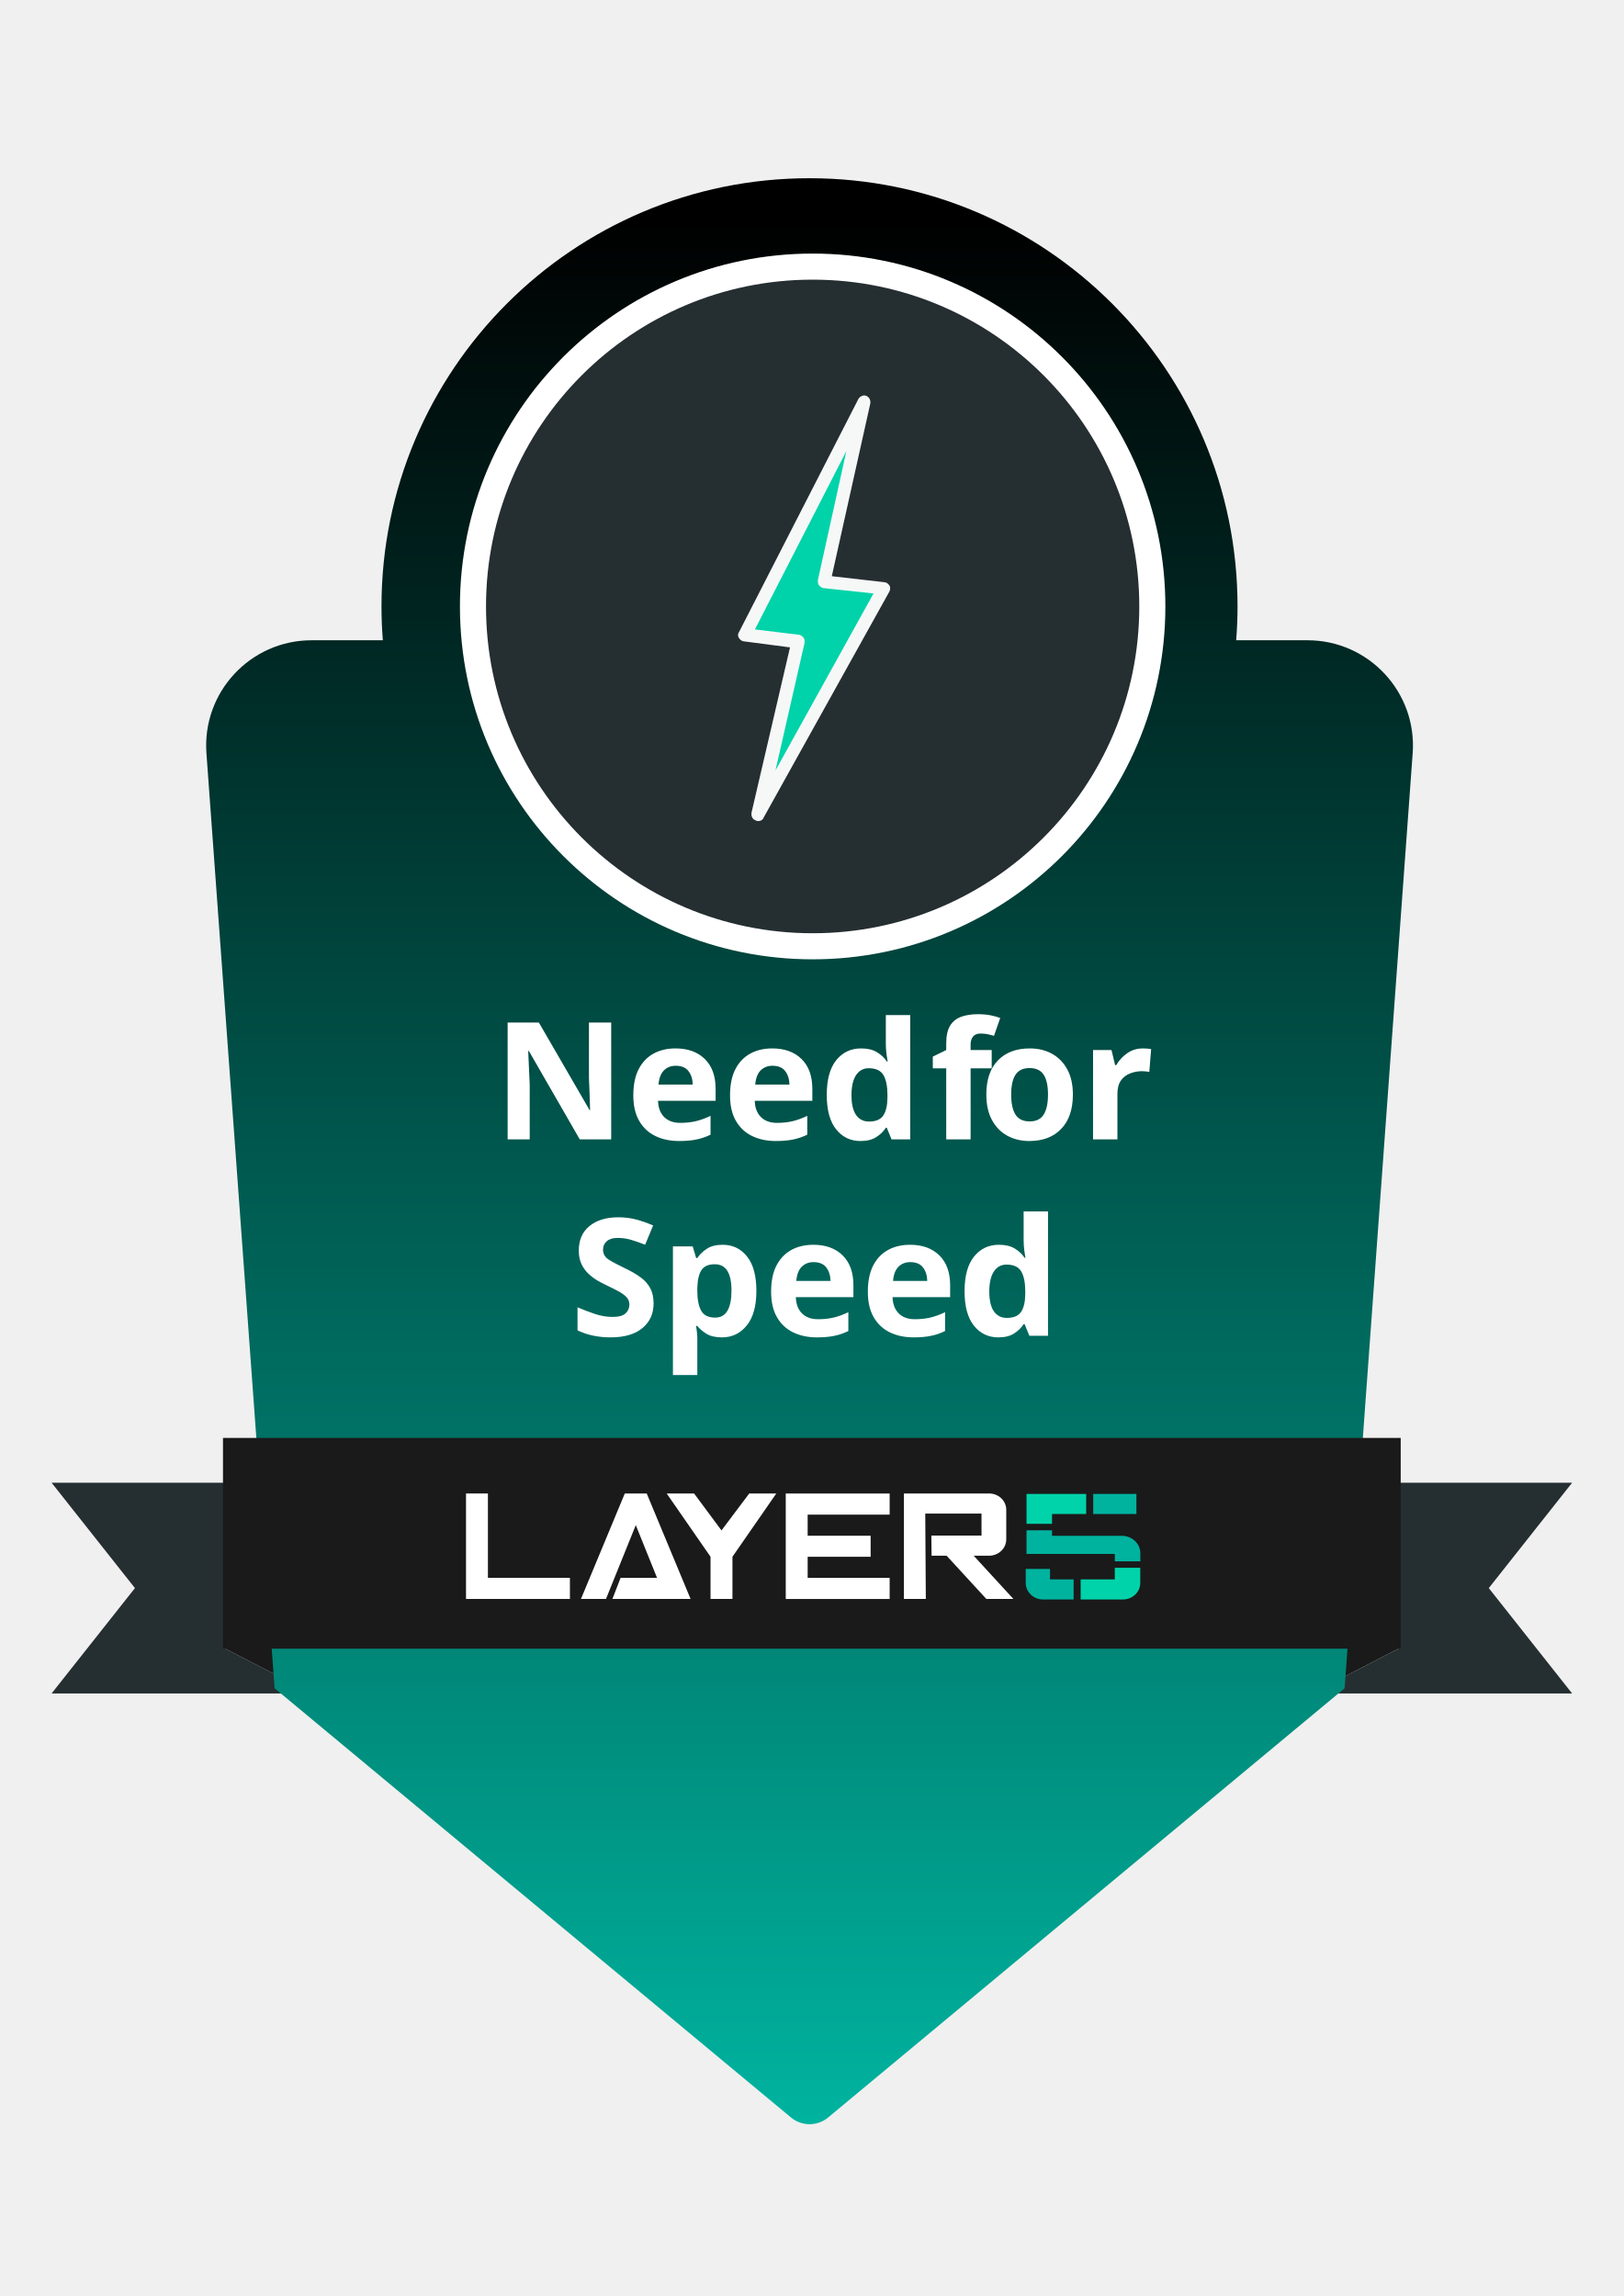
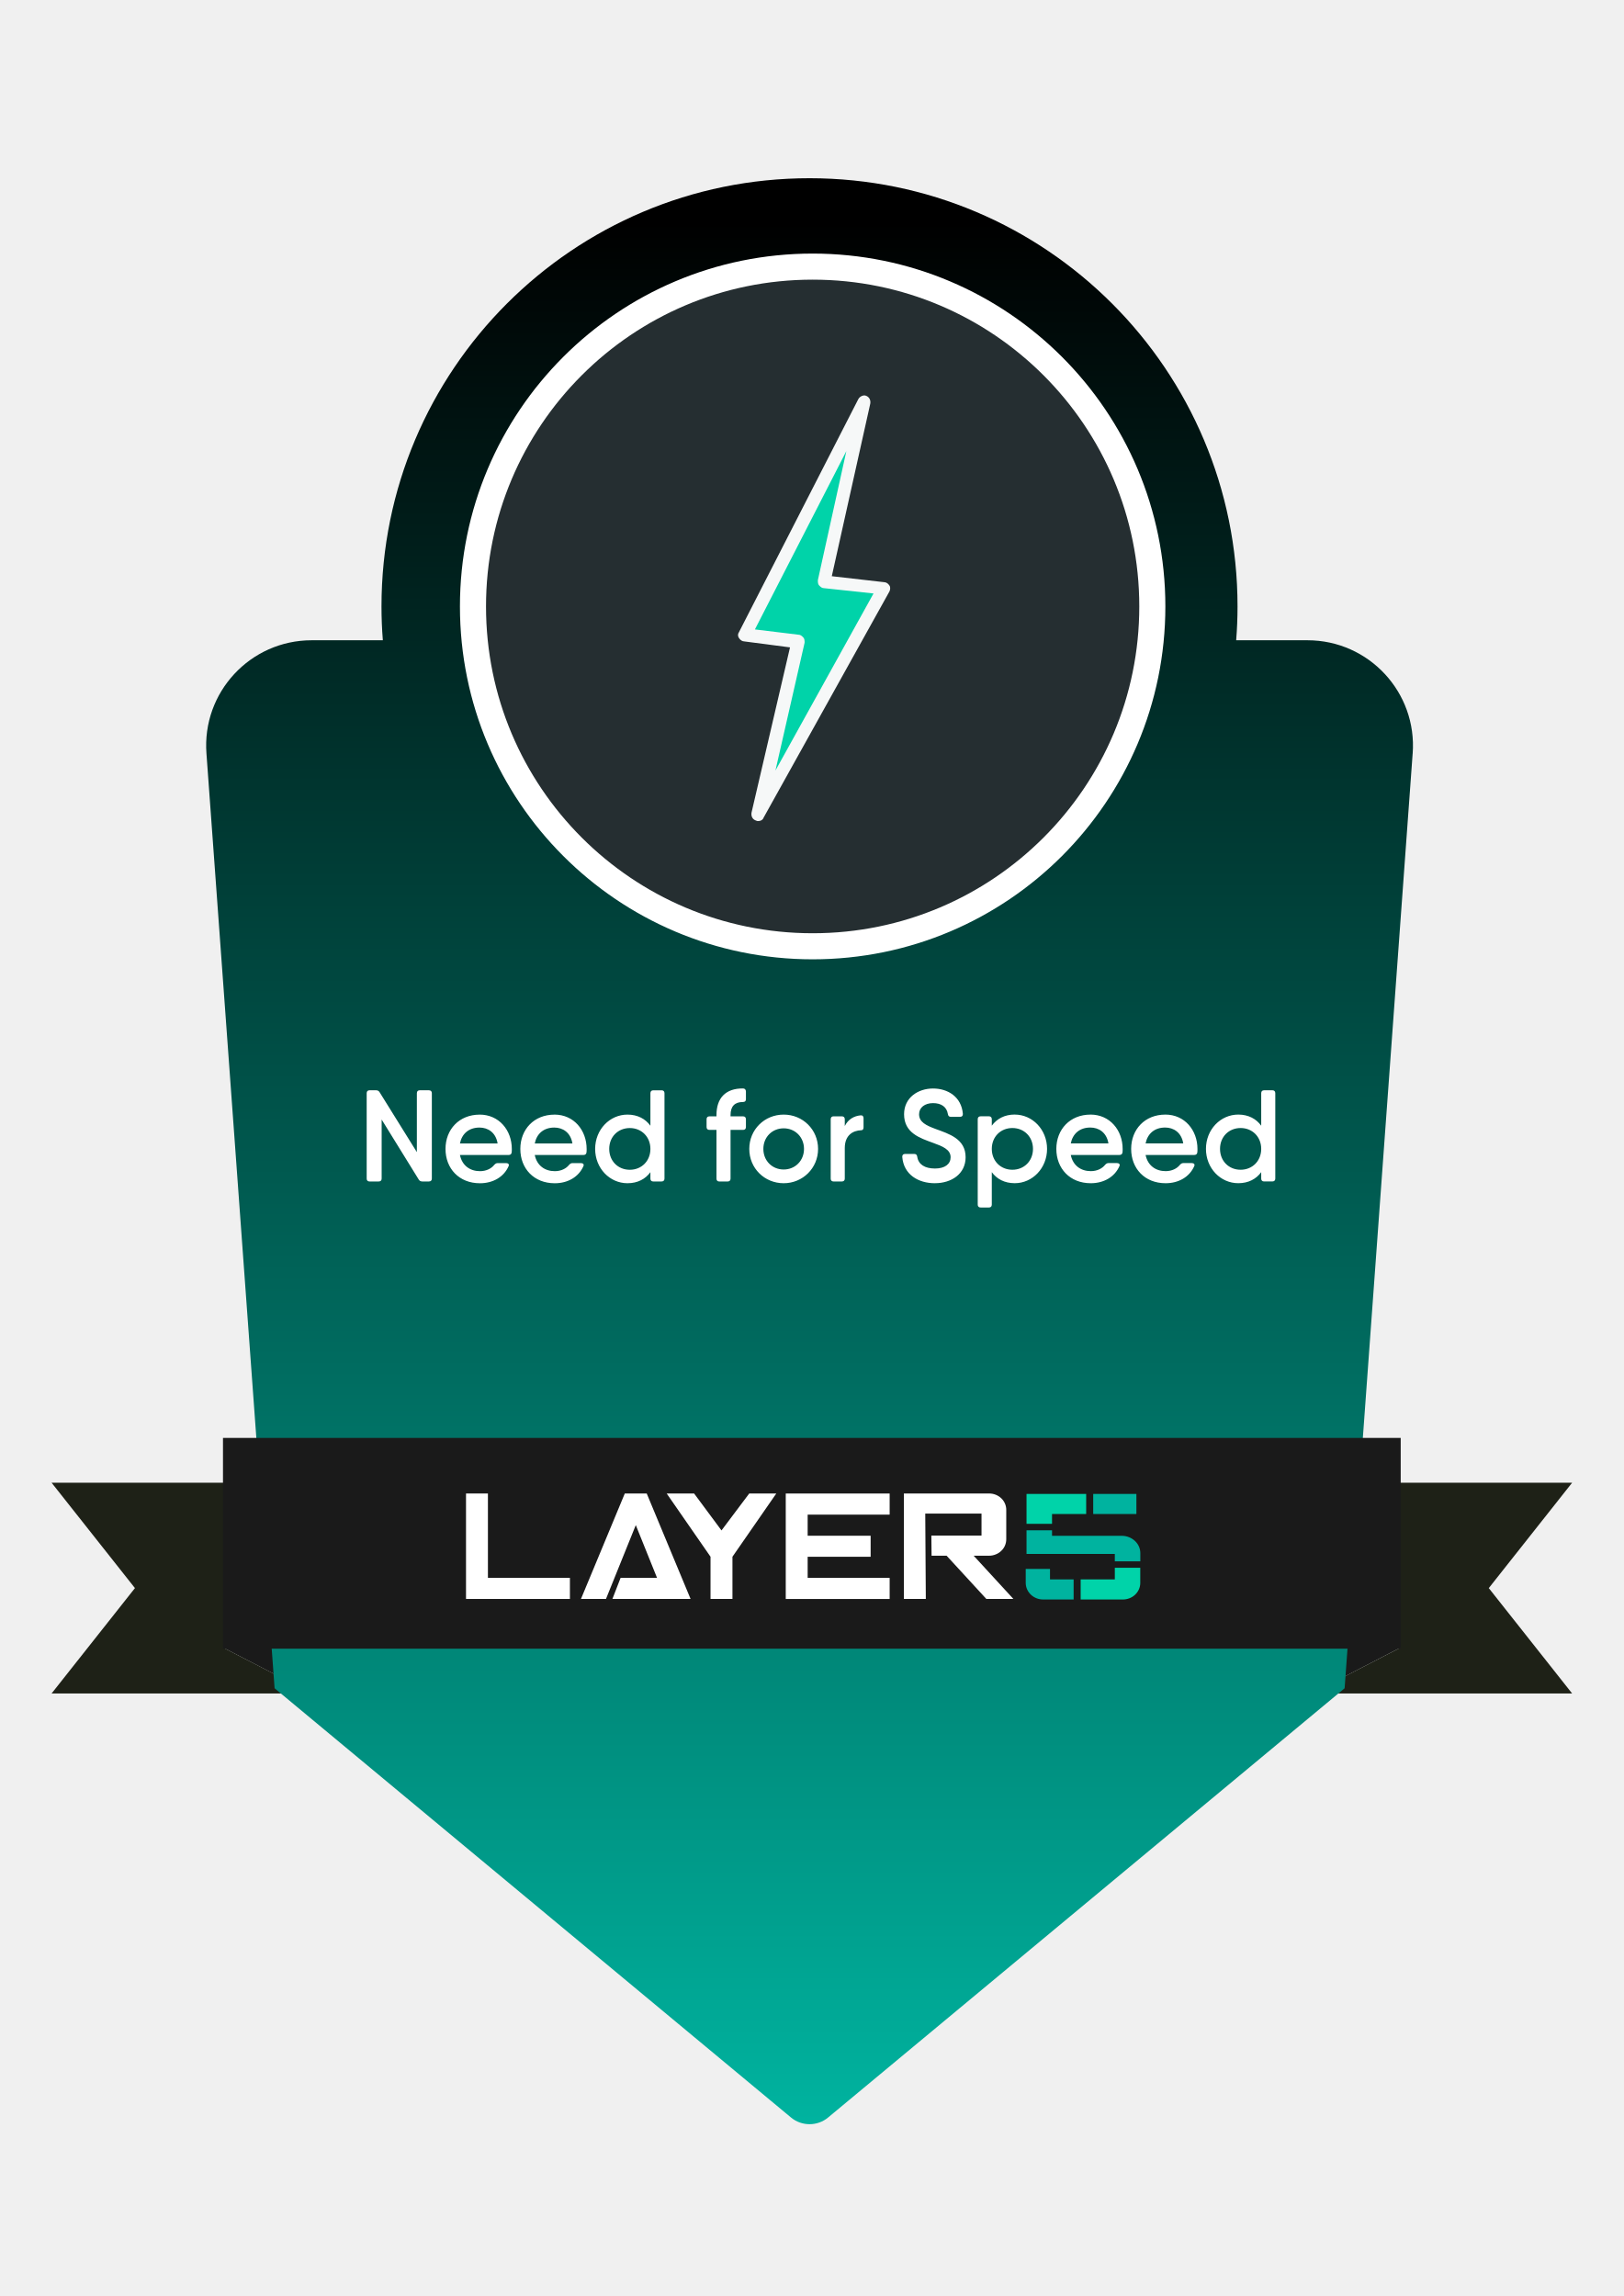
<svg xmlns="http://www.w3.org/2000/svg" id="Layer_1" data-name="Layer 1" viewBox="0 0 595.28 841.89">
  <defs>
    <style>
      .cls-1 {
        fill: #00b39f;
      }

-       .cls-2, .cls-3 {
+       .cls-2 {
        fill: #fff;
      }

-       .cls-4, .cls-5 {
-         fill: #252e31;
+       .cls-3 {
+         fill: #00d3a9;
+       }
+ 
+       .cls-4 {
+         fill: #f6f8f8;
+       }
+ 
+       .cls-5 {
+         clip-path: url(#clippath);
      }

      .cls-6 {
-         fill: #00d3a9;
+         fill: #a20e30;
      }

      .cls-7 {
-         fill: #f6f8f8;
+         fill: #1e2117;
      }

      .cls-8 {
-         clip-path: url(#clippath);
+         fill: none;
      }

      .cls-9 {
-         fill: #a20e30;
-       }
- 
-       .cls-10 {
-         fill: none;
-       }
- 
-       .cls-5 {
+         fill: #252e31;
        stroke: #fff;
        stroke-width: 9.56px;
      }

-       .cls-11 {
+       .cls-10 {
        fill: #1a1a1a;
      }

-       .cls-12 {
+       .cls-11 {
        fill: url(#linear-gradient);
-       }
- 
-       .cls-3 {
-         font-family: QanelasSoft-SemiBold, 'Qanelas Soft';
-         font-size: 60px;
-         font-weight: 600;
-       }
- 
-       .cls-13 {
-         letter-spacing: -.01em;
      }
    </style>
    <clipPath id="clippath">
-       <rect class="cls-10" x="18.91" y="65.35" width="557.47" height="713.56" />
+       <rect class="cls-8" x="18.91" y="65.35" width="557.47" height="713.56" />
    </clipPath>
    <linearGradient id="linear-gradient" x1="296.79" y1="778.09" x2="296.79" y2="81.28" gradientUnits="userSpaceOnUse">
      <stop offset="0" stop-color="#00b39f" />
      <stop offset="1" stop-color="#000" />
    </linearGradient>
  </defs>
  <g id="Need_for_Speed" data-name="Need for Speed">
-     <g class="cls-8">
+     <g class="cls-5">
      <g>
-         <path class="cls-11" d="m480.86,604.11v16.88l32.66-16.88h-32.66Z" />
-         <path class="cls-11" d="m114.42,621v-16.88h-32.66l32.66,16.88Z" />
-         <path class="cls-4" d="m576.37,543.68H18.91l30.56,38.64-30.56,38.64h95.51l-32.66-16.85h32.66v-19.02h366.44v19.02h32.66l-32.66,16.85h95.51l-30.56-38.64,30.56-38.64Z" />
-         <path class="cls-12" d="m517.9,276.32l-24.94,342.73-189.33,157.36c-3.92,3.31-9.75,3.31-13.67,0l-189.29-157.36-24.98-342.73c-1.69-22.43,16.06-41.55,38.57-41.55h26.1c-.33-4.09-.5-8.22-.5-12.4,0-86.74,70.28-157.02,156.92-157.02s156.92,70.29,156.92,157.02c0,4.18-.17,8.31-.5,12.4h26.14c22.51,0,40.26,19.13,38.57,41.55Z" />
-         <text class="cls-3" transform="translate(180.7 417.79)">
-           <tspan x="0" y="0">Need </tspan>
-           <tspan class="cls-13" x="160.08" y="0">f</tspan>
-           <tspan x="178.2" y="0">or</tspan>
-           <tspan x="28.26" y="72">Speed</tspan>
-         </text>
-         <path class="cls-5" d="m297.93,346.98c68.78,0,124.53-55.81,124.53-124.61s-55.75-124.61-124.53-124.61-124.53,55.79-124.53,124.61,55.75,124.61,124.53,124.61Z" />
+         <path class="cls-10" d="m480.86,604.11v16.88l32.66-16.88h-32.66Z" />
+         <path class="cls-10" d="m114.42,621v-16.88h-32.66l32.66,16.88Z" />
+         <path class="cls-7" d="m576.37,543.68H18.91l30.56,38.64-30.56,38.64h95.51l-32.66-16.85h32.66v-19.02h366.44v19.02h32.66l-32.66,16.85h95.51l-30.56-38.64,30.56-38.64Z" />
+         <path class="cls-11" d="m517.9,276.32l-24.94,342.73-189.33,157.36c-3.92,3.31-9.75,3.31-13.67,0l-189.29-157.36-24.98-342.73c-1.69-22.43,16.06-41.55,38.57-41.55h26.1c-.33-4.09-.5-8.22-.5-12.4,0-86.74,70.28-157.02,156.92-157.02s156.92,70.29,156.92,157.02c0,4.18-.17,8.31-.5,12.4h26.14c22.51,0,40.26,19.13,38.57,41.55Z" />
+         <path class="cls-9" d="m297.93,346.98c68.78,0,124.53-55.81,124.53-124.61s-55.75-124.61-124.53-124.61-124.53,55.79-124.53,124.61,55.75,124.61,124.53,124.61Z" />
        <g>
-           <path class="cls-6" d="m324.13,215.65l-46.16,82.97,14.58-63.45-19.44-2.44,43.73-85.41-14.58,65.89,21.87,2.44Z" />
-           <path class="cls-7" d="m277.97,301.07c-.24,0-.49,0-.97-.25-1.22-.48-1.7-1.69-1.46-2.93l14.09-60.51-16.76-2.19c-.73,0-1.46-.49-1.94-1.22-.49-.73-.49-1.46,0-2.19l43.73-85.41c.49-.98,1.94-1.71,2.92-1.22,1.21.49,1.7,1.71,1.46,2.93l-14.09,63.2,19.19,2.19c.73,0,1.46.49,1.94,1.22.49.73.24,1.71,0,2.19l-46.16,82.98c-.24.73-.97,1.21-1.94,1.21Zm-1.22-70.28l16.04,1.95c.73,0,1.22.49,1.7.98.49.49.49,1.22.49,1.95l-10.69,46.86,35.96-64.92-18.22-1.95c-.73,0-1.21-.49-1.7-.97-.49-.49-.49-1.22-.49-1.95l10.45-47.34-33.53,65.4Z" />
+           <path class="cls-3" d="m324.13,215.65l-46.16,82.97,14.58-63.45-19.44-2.44,43.73-85.41-14.58,65.89,21.87,2.44Z" />
+           <path class="cls-4" d="m277.97,301.07c-.24,0-.49,0-.97-.25-1.22-.48-1.7-1.69-1.46-2.93l14.09-60.51-16.76-2.19c-.73,0-1.46-.49-1.94-1.22-.49-.73-.49-1.46,0-2.19l43.73-85.41c.49-.98,1.94-1.71,2.92-1.22,1.21.49,1.7,1.71,1.46,2.93l-14.09,63.2,19.19,2.19c.73,0,1.46.49,1.94,1.22.49.73.24,1.71,0,2.19l-46.16,82.98c-.24.73-.97,1.21-1.94,1.21Zm-1.22-70.28l16.04,1.95c.73,0,1.22.49,1.7.98.49.49.49,1.22.49,1.95l-10.69,46.86,35.96-64.92-18.22-1.95c-.73,0-1.21-.49-1.7-.97-.49-.49-.49-1.22-.49-1.95l10.45-47.34-33.53,65.4Z" />
        </g>
-         <path class="cls-9" d="m114.42,585.09v18.99h366.44v-18.99H114.42Z" />
-         <path class="cls-11" d="m513.52,604.53H81.75v-77.28h431.77v77.28Z" />
+         <path class="cls-6" d="m114.42,585.09v18.99h366.44v-18.99H114.42Z" />
+         <path class="cls-10" d="m513.52,604.53H81.75v-77.28h431.77v77.28Z" />
        <path class="cls-2" d="m178.89,547.63h-8.04v38.67h38.09v-7.74h-30.06v-30.93Z" />
        <path class="cls-2" d="m229.06,547.63l-16.07,38.67h9.17l10.93-27.08,7.79,19.34h-13.36l-3,7.74h28.66l-16.08-38.67h-8.03Z" />
        <path class="cls-2" d="m264.51,561.17l-10.04-13.54h-10.05l16.07,23.19v15.48h8.04v-15.48l16.07-23.19h-9.92l-10.17,13.54Z" />
        <path class="cls-2" d="m288.07,553.72v32.59h38.09v-7.74h-30.06v-7.74h23.09v-7.71h-23.09v-7.74h30.06v-7.74h-38.09v6.08Z" />
        <path class="cls-2" d="m339.22,554.99h20.62v8.06h-18.39l.08,7.39h5.51l14.57,15.86h9.92l-14.57-15.86h5.71c.82,0,1.63-.16,2.39-.48.76-.29,1.45-.73,2.03-1.31.58-.54,1.04-1.21,1.35-1.94.31-.73.47-1.5.47-2.29v-10.8c0-1.59-.66-3.12-1.83-4.24-1.17-1.11-2.76-1.75-4.42-1.75h-31.28v38.67h8.04l-.21-31.31Z" />
        <path class="cls-1" d="m416.62,547.79h-15.83v7.36h15.83v-7.36Z" />
        <path class="cls-1" d="m418.06,572.51v-3.03c0-3.5-3.06-6.34-6.86-6.34h-25.51v-2.01h-9.35v8.66h32.37v2.71h9.35Z" />
-         <path class="cls-6" d="m385.69,558.75v-3.6h12.52v-7.36h-21.87v10.96h9.35Z" />
-         <path class="cls-6" d="m408.71,574.87v4.27h-12.52v7.36h15.43c1.67,0,3.29-.61,4.49-1.72,1.2-1.12,1.9-2.64,1.93-4.27v-5.64h-9.33Z" />
+         <path class="cls-3" d="m385.69,558.75v-3.6h12.52v-7.36h-21.87v10.96h9.35Z" />
+         <path class="cls-3" d="m408.71,574.87v4.27h-12.52v7.36h15.43c1.67,0,3.29-.61,4.49-1.72,1.2-1.12,1.9-2.64,1.93-4.27v-5.64h-9.33Z" />
        <path class="cls-1" d="m384.95,575.28v3.85h8.66v7.36h-11.14c-1.67.03-3.29-.61-4.49-1.72-1.2-1.12-1.9-2.64-1.93-4.27v-5.22h8.9Z" />
+         <path class="cls-2" d="m152.83,400.86c0-.7.38-1.08,1.05-1.08h3.34c.72,0,1.1.38,1.1,1.08v31.31c0,.67-.38,1.05-1.1,1.05h-2.34c-.57,0-1.05-.19-1.34-.67l-13.62-22.04v21.66c0,.67-.38,1.05-1.1,1.05h-3.34c-.67,0-1.05-.38-1.05-1.05v-31.31c0-.7.38-1.08,1.05-1.08h2.39c.57,0,1,.22,1.29.7l13.67,21.98v-21.6Zm23.01,7.84c7.12,0,11.8,5.73,11.8,12.61,0,.45,0,.83-.05,1.21-.05.67-.48.99-1.15.99h-17.82c.81,3.92,3.73,5.93,7.36,5.93,2.29,0,4.16-.96,5.21-2.29.38-.41.72-.67,1.29-.67h3.06c.81,0,1.24.48.91,1.15-1.72,3.89-5.64,6.24-10.51,6.24-7.65,0-12.61-5.42-12.61-12.58s5.02-12.58,12.52-12.58Zm-7.22,10.58h13.81c-.67-4.08-3.58-5.83-6.64-5.83-3.87,0-6.45,2.23-7.17,5.83Zm34.65-10.58c7.12,0,11.8,5.73,11.8,12.61,0,.45,0,.83-.05,1.21-.05.67-.48.99-1.15.99h-17.82c.81,3.92,3.73,5.93,7.36,5.93,2.29,0,4.16-.96,5.21-2.29.38-.41.72-.67,1.29-.67h3.06c.81,0,1.24.48.91,1.15-1.72,3.89-5.64,6.24-10.51,6.24-7.65,0-12.61-5.42-12.61-12.58s5.02-12.58,12.52-12.58Zm-7.22,10.58h13.81c-.67-4.08-3.58-5.83-6.64-5.83-3.87,0-6.45,2.23-7.17,5.83Zm46.46-19.5c.72,0,1.1.38,1.1,1.08v31.31c0,.67-.38,1.05-1.1,1.05h-3.01c-.67,0-1.05-.38-1.05-1.05v-2.36c-1.82,2.48-4.63,4.05-8.41,4.05-6.5,0-11.85-5.48-11.85-12.58s5.35-12.58,11.85-12.58c3.77,0,6.59,1.59,8.41,4.08v-11.91c0-.7.38-1.08,1.05-1.08h3.01Zm-11.61,29.15c4.3,0,7.55-3.22,7.55-7.65s-3.25-7.65-7.55-7.65-7.55,3.19-7.55,7.65,3.25,7.65,7.55,7.65Zm41.47-24.85c-2.96,0-4.54,1.53-4.54,4.78v.48h4.59c.67,0,1.05.38,1.05,1.08v2.84c0,.67-.38,1.05-1.05,1.05h-4.59v17.87c0,.67-.38,1.05-1.1,1.05h-3.01c-.67,0-1.05-.38-1.05-1.05v-17.87h-2.58c-.67,0-1.05-.38-1.05-1.05v-2.84c0-.7.38-1.08,1.05-1.08h2.58v-.48c0-6.12,3.25-9.81,9.75-9.75.67,0,1.05.48,1.05,1.15v2.8c0,.67-.38,1.02-1.1,1.02Zm14.94,29.78c-7.02,0-12.61-5.48-12.61-12.58s5.59-12.58,12.61-12.58,12.61,5.51,12.61,12.58-5.64,12.58-12.61,12.58Zm0-5.03c4.2,0,7.45-3.22,7.45-7.55s-3.25-7.55-7.45-7.55-7.45,3.19-7.45,7.55,3.25,7.55,7.45,7.55Zm28.18-19.85c.72-.1,1.1.35,1.1,1.02v3.38c0,.67-.29,1.05-.81,1.05-3.11.1-6.07,1.82-6.07,6.53v11.21c0,.67-.38,1.05-1.1,1.05h-3.01c-.67,0-1.05-.38-1.05-1.05v-21.76c0-.7.38-1.08,1.05-1.08h3.01c.72,0,1.1.38,1.1,1.08v2.48c1.24-2.48,3.34-3.66,5.78-3.92Zm27.29,24.88c-6.16,0-11.47-3.19-11.99-9.62-.05-.73.33-1.12,1.05-1.12h3.34c.67,0,1,.35,1.1,1.05.43,2.84,2.82,4.3,6.5,4.3s5.73-1.66,5.73-4.14c0-2.84-2.96-4.01-6.4-5.26-4.87-1.78-10.66-3.63-10.66-10.51,0-6.12,5.16-9.43,10.61-9.43s10.42,3.06,10.94,9.27c.05.73-.33,1.12-1.05,1.12h-3.34c-.67,0-1-.35-1.1-1.02-.43-2.68-2.48-4.01-5.45-4.01s-5.11,1.59-5.11,4.08c0,2.9,2.63,4.11,6.02,5.38,4.92,1.82,11.04,3.6,11.04,10.38,0,6.12-5.21,9.52-11.23,9.52Zm29.24-25.17c6.5,0,11.85,5.51,11.85,12.58s-5.35,12.58-11.85,12.58c-3.77,0-6.59-1.56-8.41-4.05v11.91c0,.67-.38,1.05-1.05,1.05h-3.01c-.72,0-1.1-.38-1.1-1.05v-31.31c0-.7.38-1.08,1.1-1.08h3.01c.67,0,1.05.38,1.05,1.08v2.36c1.82-2.48,4.63-4.08,8.41-4.08Zm-.86,20.23c4.3,0,7.55-3.22,7.55-7.65s-3.25-7.65-7.55-7.65-7.55,3.19-7.55,7.65,3.25,7.65,7.55,7.65Zm28.62-20.23c7.12,0,11.8,5.73,11.8,12.61,0,.45,0,.83-.05,1.21-.05.67-.48.99-1.15.99h-17.82c.81,3.92,3.73,5.93,7.36,5.93,2.29,0,4.16-.96,5.21-2.29.38-.41.72-.67,1.29-.67h3.06c.81,0,1.24.48.91,1.15-1.72,3.89-5.64,6.24-10.51,6.24-7.65,0-12.61-5.42-12.61-12.58s5.02-12.58,12.52-12.58Zm-7.22,10.58h13.81c-.67-4.08-3.58-5.83-6.64-5.83-3.87,0-6.45,2.23-7.17,5.83Zm34.65-10.58c7.12,0,11.8,5.73,11.8,12.61,0,.45,0,.83-.05,1.21-.05.67-.48.99-1.15.99h-17.82c.81,3.92,3.73,5.93,7.36,5.93,2.29,0,4.16-.96,5.21-2.29.38-.41.72-.67,1.29-.67h3.06c.81,0,1.24.48.91,1.15-1.72,3.89-5.64,6.24-10.51,6.24-7.65,0-12.61-5.42-12.61-12.58s5.02-12.58,12.52-12.58Zm-7.22,10.58h13.81c-.67-4.08-3.58-5.83-6.64-5.83-3.87,0-6.45,2.23-7.17,5.83Zm46.45-19.5c.72,0,1.1.38,1.1,1.08v31.31c0,.67-.38,1.05-1.1,1.05h-3.01c-.67,0-1.05-.38-1.05-1.05v-2.36c-1.82,2.48-4.63,4.05-8.41,4.05-6.5,0-11.85-5.48-11.85-12.58s5.35-12.58,11.85-12.58c3.77,0,6.59,1.59,8.41,4.08v-11.91c0-.7.38-1.08,1.05-1.08h3.01Zm-11.61,29.15c4.3,0,7.55-3.22,7.55-7.65s-3.25-7.65-7.55-7.65-7.55,3.19-7.55,7.65,3.25,7.65,7.55,7.65Z" />
      </g>
    </g>
  </g>
</svg>
